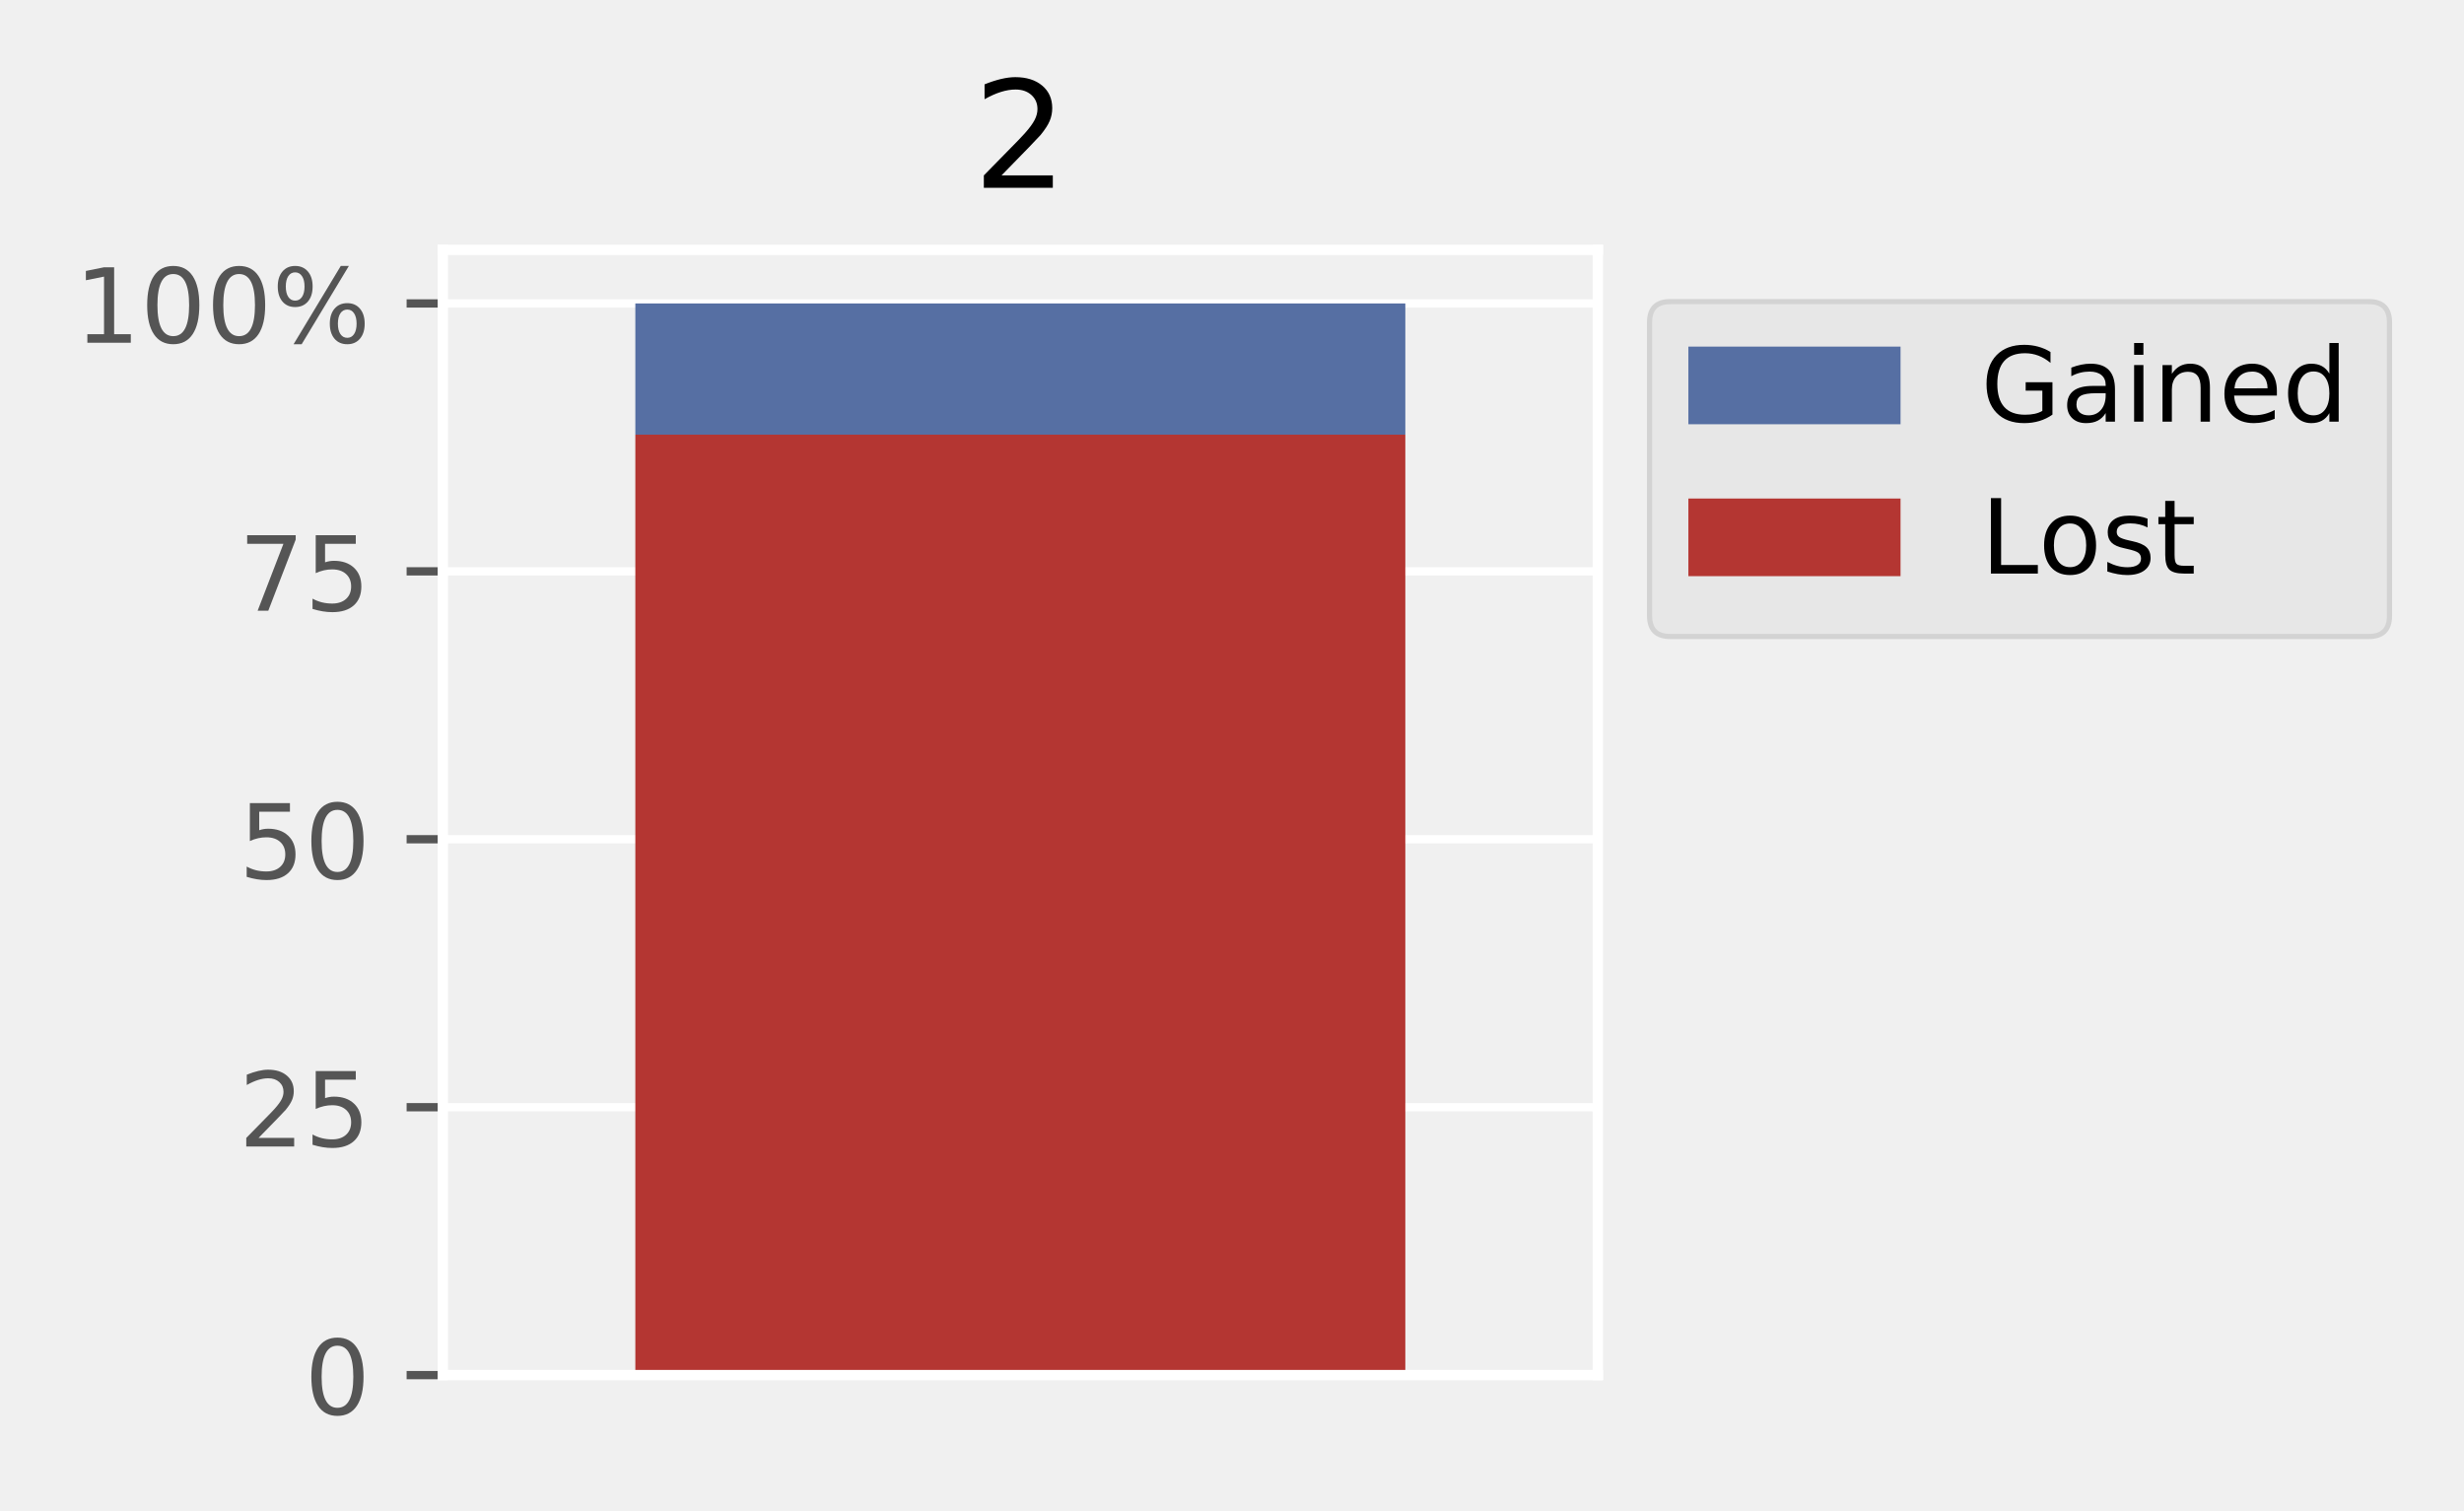
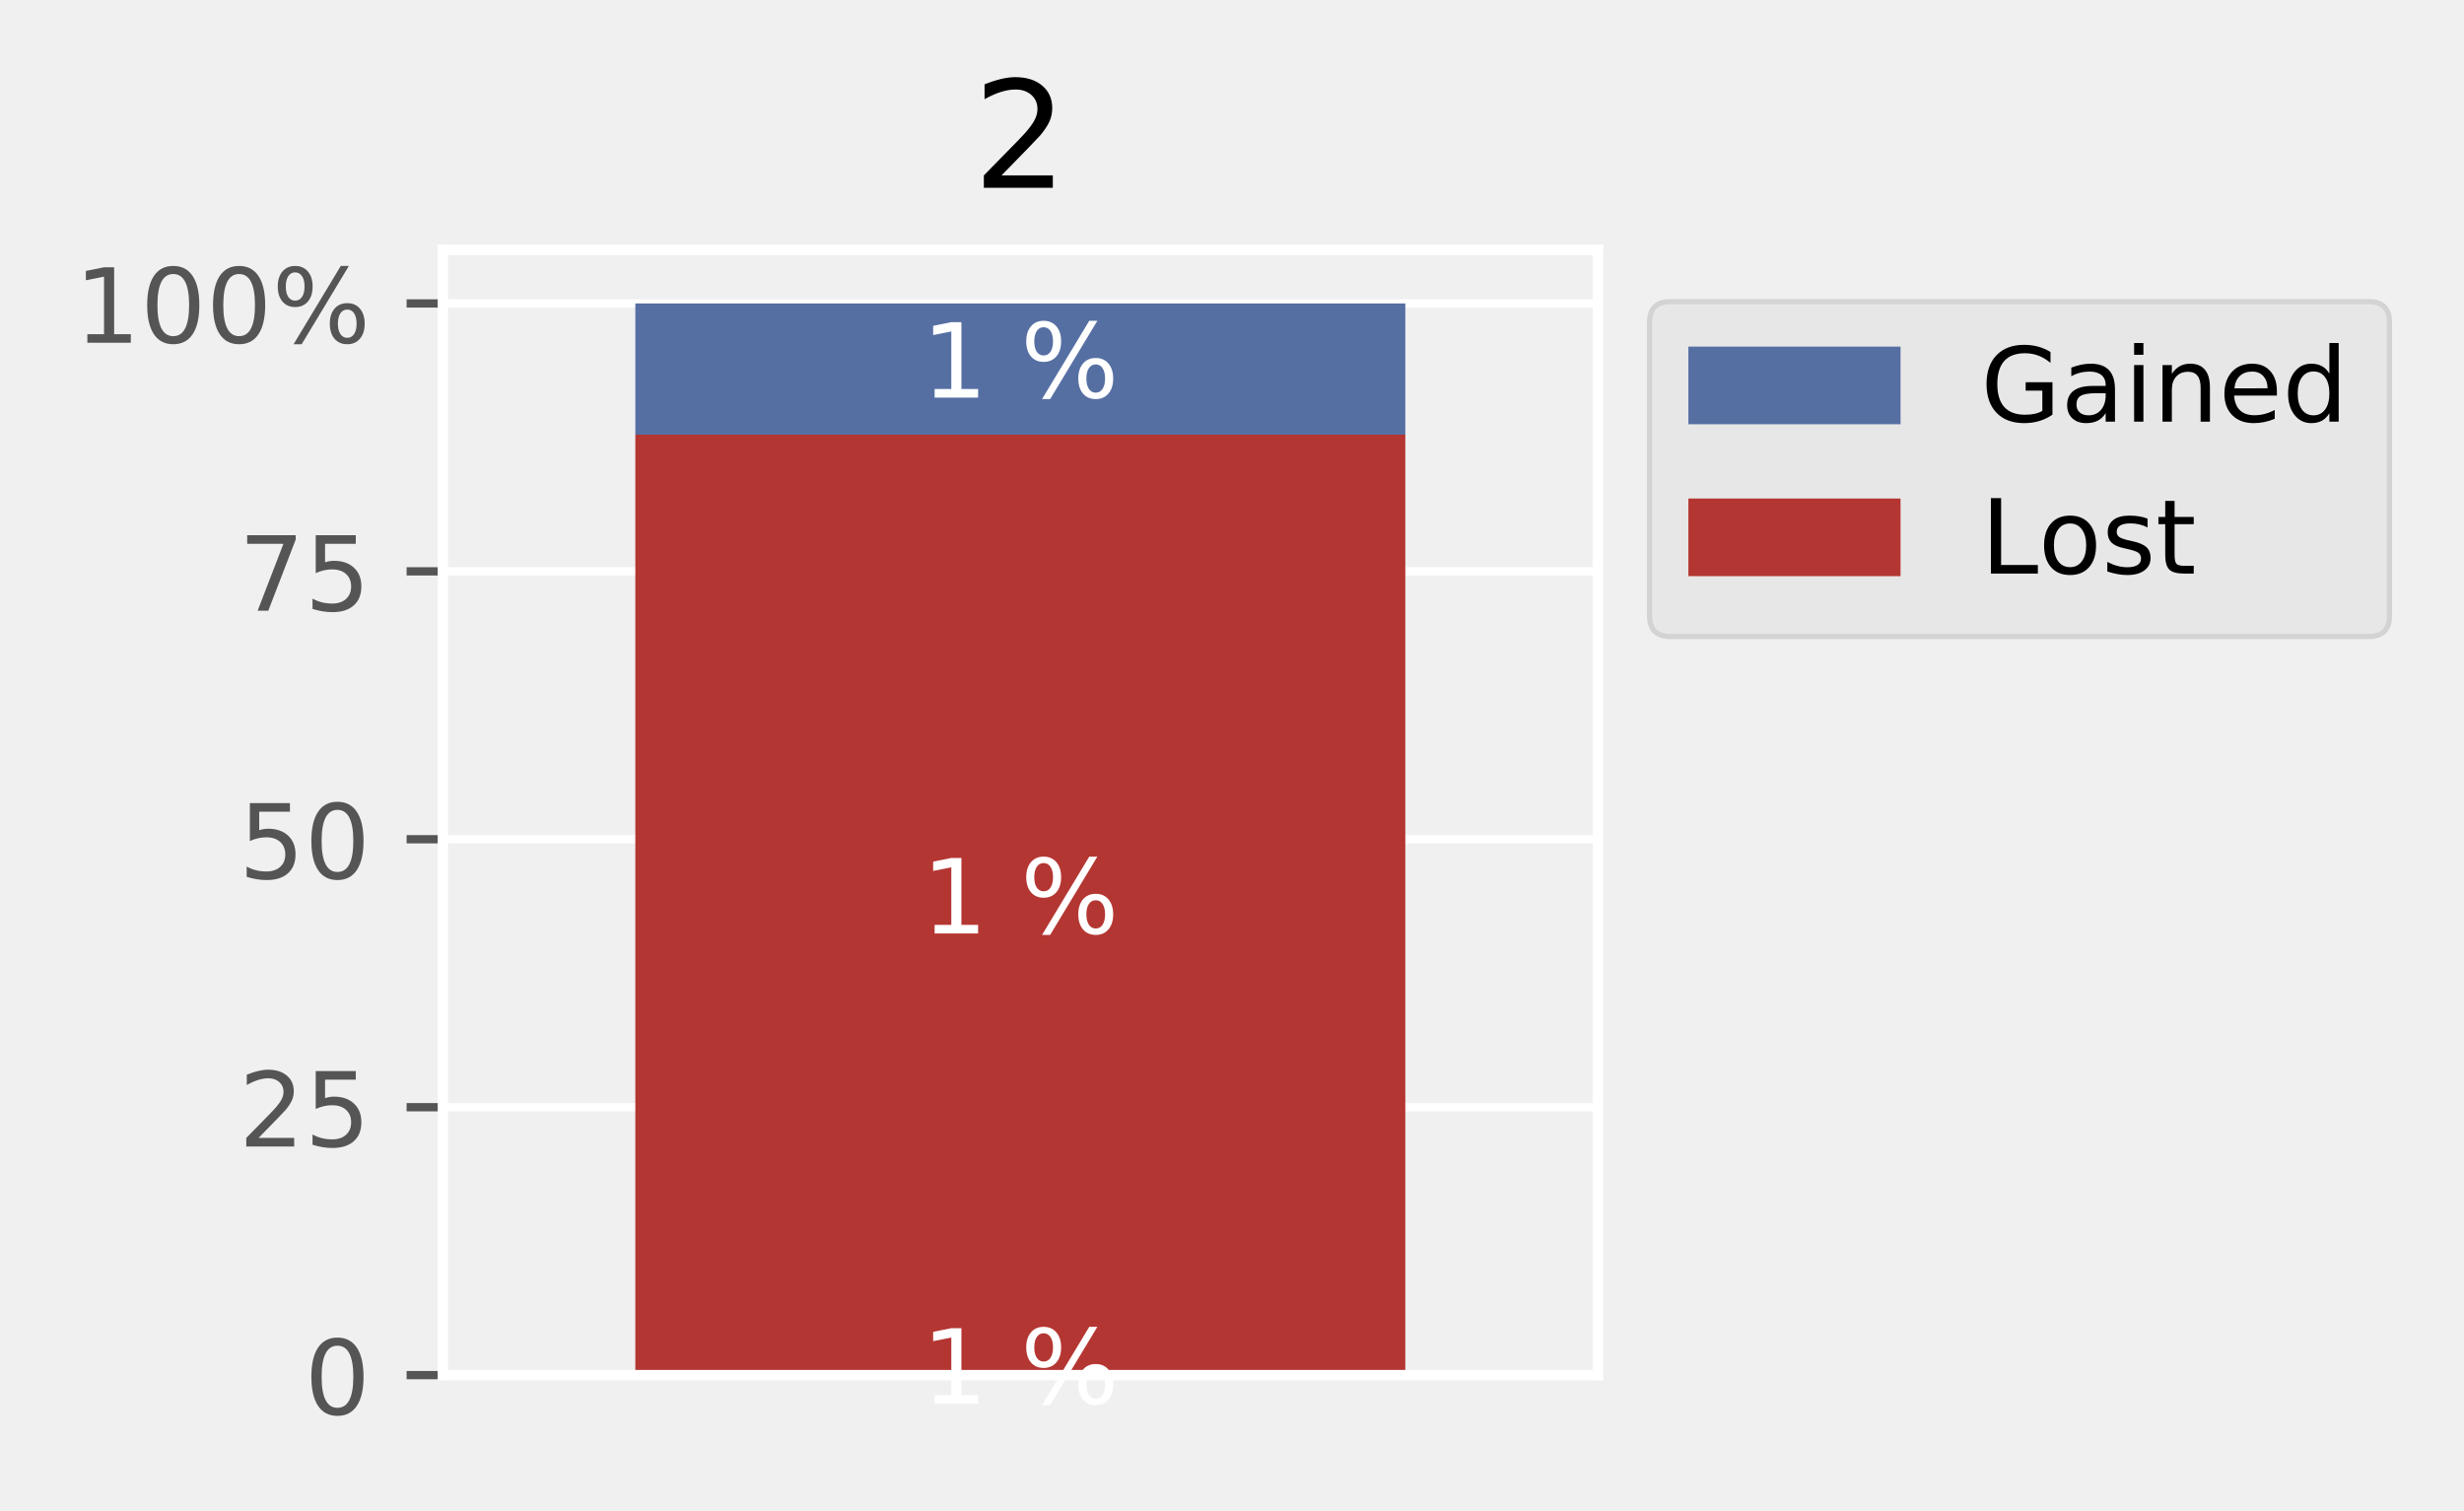
<svg xmlns="http://www.w3.org/2000/svg" xmlns:xlink="http://www.w3.org/1999/xlink" height="145.941pt" version="1.1" viewBox="0 0 238.083 145.941" width="238.083pt">
  <defs>
    <style type="text/css">
*{stroke-linecap:butt;stroke-linejoin:round;white-space:pre;}
  </style>
  </defs>
  <g id="figure_1">
    <g id="patch_1">
      <path d="M 0 145.941  L 238.083 145.941  L 238.083 0  L 0 0  z " style="fill:none;" />
    </g>
    <g id="axes_1">
      <g id="patch_2">
        <path d="M 42.789 132.862  L 154.389 132.862  L 154.389 24.142  L 42.789 24.142  z " style="fill:none;" />
      </g>
      <g id="matplotlib.axis_1" />
      <g id="matplotlib.axis_2">
        <g id="ytick_1">
          <g id="line2d_1">
-             <path clip-path="url(#pb6d675acc1)" d="M 42.789 132.862  L 154.389 132.862  " style="fill:none;stroke:#ffffff;stroke-linecap:square;stroke-width:0.8;" />
+             <path clip-path="url(#p931a82445c)" d="M 42.789 132.862  L 154.389 132.862  " style="fill:none;stroke:#ffffff;stroke-linecap:square;stroke-width:0.8;" />
          </g>
          <g id="line2d_2">
            <defs>
-               <path d="M 0 0  L -3.5 0  " id="m984813f74a" style="stroke:#555555;stroke-width:0.8;" />
-             </defs>
-             <g>
-               <use style="fill:#555555;stroke:#555555;stroke-width:0.8;" x="42.789" xlink:href="#m984813f74a" y="132.862" />
+               <path d="M 0 0  L -3.5 0  " id="m45ab8d28c2" style="stroke:#555555;stroke-width:0.8;" />
+             </defs>
+             <g>
+               <use style="fill:#555555;stroke:#555555;stroke-width:0.8;" x="42.789" xlink:href="#m45ab8d28c2" y="132.862" />
            </g>
          </g>
          <g id="text_1">
            <defs>
              <path d="M 31.781 66.406  Q 24.172 66.406 20.328 58.906  Q 16.5 51.422 16.5 36.375  Q 16.5 21.391 20.328 13.891  Q 24.172 6.391 31.781 6.391  Q 39.453 6.391 43.281 13.891  Q 47.125 21.391 47.125 36.375  Q 47.125 51.422 43.281 58.906  Q 39.453 66.406 31.781 66.406  z M 31.781 74.219  Q 44.047 74.219 50.516 64.516  Q 56.984 54.828 56.984 36.375  Q 56.984 17.969 50.516 8.266  Q 44.047 -1.422 31.781 -1.422  Q 19.531 -1.422 13.062 8.266  Q 6.594 17.969 6.594 36.375  Q 6.594 54.828 13.062 64.516  Q 19.531 74.219 31.781 74.219  z " id="DejaVuSans-48" />
            </defs>
            <g style="fill:#555555;" transform="translate(29.42656 136.661)scale(0.1 -0.1)">
              <use xlink:href="#DejaVuSans-48" />
            </g>
          </g>
        </g>
        <g id="ytick_2">
          <g id="line2d_3">
-             <path clip-path="url(#pb6d675acc1)" d="M 42.789 106.976  L 154.389 106.976  " style="fill:none;stroke:#ffffff;stroke-linecap:square;stroke-width:0.8;" />
+             <path clip-path="url(#p931a82445c)" d="M 42.789 106.976  L 154.389 106.976  " style="fill:none;stroke:#ffffff;stroke-linecap:square;stroke-width:0.8;" />
          </g>
          <g id="line2d_4">
            <g>
-               <use style="fill:#555555;stroke:#555555;stroke-width:0.8;" x="42.789" xlink:href="#m984813f74a" y="106.976" />
+               <use style="fill:#555555;stroke:#555555;stroke-width:0.8;" x="42.789" xlink:href="#m45ab8d28c2" y="106.976" />
            </g>
          </g>
          <g id="text_2">
            <defs>
              <path d="M 19.188 8.297  L 53.609 8.297  L 53.609 0  L 7.328 0  L 7.328 8.297  Q 12.938 14.109 22.625 23.891  Q 32.328 33.688 34.812 36.531  Q 39.547 41.844 41.422 45.531  Q 43.312 49.219 43.312 52.781  Q 43.312 58.594 39.234 62.25  Q 35.156 65.922 28.609 65.922  Q 23.969 65.922 18.812 64.312  Q 13.672 62.703 7.812 59.422  L 7.812 69.391  Q 13.766 71.781 18.938 73  Q 24.125 74.219 28.422 74.219  Q 39.75 74.219 46.484 68.547  Q 53.219 62.891 53.219 53.422  Q 53.219 48.922 51.531 44.891  Q 49.859 40.875 45.406 35.406  Q 44.188 33.984 37.641 27.219  Q 31.109 20.453 19.188 8.297  z " id="DejaVuSans-50" />
              <path d="M 10.797 72.906  L 49.516 72.906  L 49.516 64.594  L 19.828 64.594  L 19.828 46.734  Q 21.969 47.469 24.109 47.828  Q 26.266 48.188 28.422 48.188  Q 40.625 48.188 47.75 41.5  Q 54.891 34.812 54.891 23.391  Q 54.891 11.625 47.562 5.094  Q 40.234 -1.422 26.906 -1.422  Q 22.312 -1.422 17.547 -0.641  Q 12.797 0.141 7.719 1.703  L 7.719 11.625  Q 12.109 9.234 16.797 8.062  Q 21.484 6.891 26.703 6.891  Q 35.156 6.891 40.078 11.328  Q 45.016 15.766 45.016 23.391  Q 45.016 31 40.078 35.438  Q 35.156 39.891 26.703 39.891  Q 22.75 39.891 18.812 39.016  Q 14.891 38.141 10.797 36.281  z " id="DejaVuSans-53" />
            </defs>
            <g style="fill:#555555;" transform="translate(23.06406 110.7753)scale(0.1 -0.1)">
              <use xlink:href="#DejaVuSans-50" />
              <use x="63.623" xlink:href="#DejaVuSans-53" />
            </g>
          </g>
        </g>
        <g id="ytick_3">
          <g id="line2d_5">
-             <path clip-path="url(#pb6d675acc1)" d="M 42.789 81.09  L 154.389 81.09  " style="fill:none;stroke:#ffffff;stroke-linecap:square;stroke-width:0.8;" />
+             <path clip-path="url(#p931a82445c)" d="M 42.789 81.09  L 154.389 81.09  " style="fill:none;stroke:#ffffff;stroke-linecap:square;stroke-width:0.8;" />
          </g>
          <g id="line2d_6">
            <g>
-               <use style="fill:#555555;stroke:#555555;stroke-width:0.8;" x="42.789" xlink:href="#m984813f74a" y="81.09" />
+               <use style="fill:#555555;stroke:#555555;stroke-width:0.8;" x="42.789" xlink:href="#m45ab8d28c2" y="81.09" />
            </g>
          </g>
          <g id="text_3">
            <g style="fill:#555555;" transform="translate(23.06406 84.88954)scale(0.1 -0.1)">
              <use xlink:href="#DejaVuSans-53" />
              <use x="63.623" xlink:href="#DejaVuSans-48" />
            </g>
          </g>
        </g>
        <g id="ytick_4">
          <g id="line2d_7">
-             <path clip-path="url(#pb6d675acc1)" d="M 42.789 55.205  L 154.389 55.205  " style="fill:none;stroke:#ffffff;stroke-linecap:square;stroke-width:0.8;" />
+             <path clip-path="url(#p931a82445c)" d="M 42.789 55.205  L 154.389 55.205  " style="fill:none;stroke:#ffffff;stroke-linecap:square;stroke-width:0.8;" />
          </g>
          <g id="line2d_8">
            <g>
-               <use style="fill:#555555;stroke:#555555;stroke-width:0.8;" x="42.789" xlink:href="#m984813f74a" y="55.205" />
+               <use style="fill:#555555;stroke:#555555;stroke-width:0.8;" x="42.789" xlink:href="#m45ab8d28c2" y="55.205" />
            </g>
          </g>
          <g id="text_4">
            <defs>
              <path d="M 8.203 72.906  L 55.078 72.906  L 55.078 68.703  L 28.609 0  L 18.312 0  L 43.219 64.594  L 8.203 64.594  z " id="DejaVuSans-55" />
            </defs>
            <g style="fill:#555555;" transform="translate(23.06406 59.00383)scale(0.1 -0.1)">
              <use xlink:href="#DejaVuSans-55" />
              <use x="63.623" xlink:href="#DejaVuSans-53" />
            </g>
          </g>
        </g>
        <g id="ytick_5">
          <g id="line2d_9">
-             <path clip-path="url(#pb6d675acc1)" d="M 42.789 29.319  L 154.389 29.319  " style="fill:none;stroke:#ffffff;stroke-linecap:square;stroke-width:0.8;" />
+             <path clip-path="url(#p931a82445c)" d="M 42.789 29.319  L 154.389 29.319  " style="fill:none;stroke:#ffffff;stroke-linecap:square;stroke-width:0.8;" />
          </g>
          <g id="line2d_10">
            <g>
-               <use style="fill:#555555;stroke:#555555;stroke-width:0.8;" x="42.789" xlink:href="#m984813f74a" y="29.319" />
+               <use style="fill:#555555;stroke:#555555;stroke-width:0.8;" x="42.789" xlink:href="#m45ab8d28c2" y="29.319" />
            </g>
          </g>
          <g id="text_5">
            <defs>
              <path d="M 12.406 8.297  L 28.516 8.297  L 28.516 63.922  L 10.984 60.406  L 10.984 69.391  L 28.422 72.906  L 38.281 72.906  L 38.281 8.297  L 54.391 8.297  L 54.391 0  L 12.406 0  z " id="DejaVuSans-49" />
              <path d="M 72.703 32.078  Q 68.453 32.078 66.031 28.469  Q 63.625 24.859 63.625 18.406  Q 63.625 12.062 66.031 8.422  Q 68.453 4.781 72.703 4.781  Q 76.859 4.781 79.266 8.422  Q 81.688 12.062 81.688 18.406  Q 81.688 24.812 79.266 28.438  Q 76.859 32.078 72.703 32.078  z M 72.703 38.281  Q 80.422 38.281 84.953 32.906  Q 89.5 27.547 89.5 18.406  Q 89.5 9.281 84.938 3.922  Q 80.375 -1.422 72.703 -1.422  Q 64.891 -1.422 60.344 3.922  Q 55.812 9.281 55.812 18.406  Q 55.812 27.594 60.375 32.938  Q 64.938 38.281 72.703 38.281  z M 22.312 68.016  Q 18.109 68.016 15.688 64.375  Q 13.281 60.75 13.281 54.391  Q 13.281 47.953 15.672 44.328  Q 18.062 40.719 22.312 40.719  Q 26.562 40.719 28.969 44.328  Q 31.391 47.953 31.391 54.391  Q 31.391 60.688 28.953 64.344  Q 26.516 68.016 22.312 68.016  z M 66.406 74.219  L 74.219 74.219  L 28.609 -1.422  L 20.797 -1.422  z M 22.312 74.219  Q 30.031 74.219 34.609 68.875  Q 39.203 63.531 39.203 54.391  Q 39.203 45.172 34.641 39.844  Q 30.078 34.516 22.312 34.516  Q 14.547 34.516 10.031 39.859  Q 5.516 45.219 5.516 54.391  Q 5.516 63.484 10.047 68.844  Q 14.594 74.219 22.312 74.219  z " id="DejaVuSans-37" />
            </defs>
            <g style="fill:#555555;" transform="translate(7.2 33.11811)scale(0.1 -0.1)">
              <use xlink:href="#DejaVuSans-49" />
              <use x="63.623" xlink:href="#DejaVuSans-48" />
              <use x="127.246" xlink:href="#DejaVuSans-48" />
              <use x="190.869" xlink:href="#DejaVuSans-37" />
            </g>
          </g>
        </g>
      </g>
      <g id="patch_3">
-         <path clip-path="url(#pb6d675acc1)" d="M 61.389 132.862  L 135.789 132.862  L 135.789 132.862  L 61.389 132.862  z " style="fill:#566fa3;" />
+         <path clip-path="url(#p931a82445c)" d="M 61.389 132.862  L 135.789 132.862  L 135.789 132.862  L 61.389 132.862  z " style="fill:#566fa3;" />
      </g>
      <g id="patch_4">
-         <path clip-path="url(#pb6d675acc1)" d="M 61.389 132.862  L 135.789 132.862  L 135.789 41.998  L 61.389 41.998  z " style="fill:#b43632;" />
+         <path clip-path="url(#p931a82445c)" d="M 61.389 132.862  L 135.789 132.862  L 135.789 41.998  L 61.389 41.998  z " style="fill:#b43632;" />
      </g>
      <g id="patch_5">
-         <path clip-path="url(#pb6d675acc1)" d="M 61.389 41.998  L 135.789 41.998  L 135.789 29.319  L 61.389 29.319  z " style="fill:#566fa3;" />
+         <path clip-path="url(#p931a82445c)" d="M 61.389 41.998  L 135.789 41.998  L 135.789 29.319  L 61.389 29.319  z " style="fill:#566fa3;" />
      </g>
      <g id="patch_6">
        <path d="M 42.789 132.862  L 42.789 24.142  " style="fill:none;stroke:#ffffff;stroke-linecap:square;stroke-linejoin:miter;" />
      </g>
      <g id="patch_7">
        <path d="M 154.389 132.862  L 154.389 24.142  " style="fill:none;stroke:#ffffff;stroke-linecap:square;stroke-linejoin:miter;" />
      </g>
      <g id="patch_8">
        <path d="M 42.789 132.862  L 154.389 132.862  " style="fill:none;stroke:#ffffff;stroke-linecap:square;stroke-linejoin:miter;" />
      </g>
      <g id="patch_9">
        <path d="M 42.789 24.142  L 154.389 24.142  " style="fill:none;stroke:#ffffff;stroke-linecap:square;stroke-linejoin:miter;" />
      </g>
      <g id="text_6">
+         <defs>
+           <path id="DejaVuSans-32" />
+         </defs>
+         <g style="fill:#ffffff;" transform="translate(89.06797 135.6211)scale(0.1 -0.1)">
+           <use xlink:href="#DejaVuSans-49" />
+           <use x="63.623" xlink:href="#DejaVuSans-32" />
+           <use x="95.41" xlink:href="#DejaVuSans-37" />
+         </g>
+       </g>
+       <g id="text_7">
+         <g style="fill:#ffffff;" transform="translate(89.06797 90.18905)scale(0.1 -0.1)">
+           <use xlink:href="#DejaVuSans-49" />
+           <use x="63.623" xlink:href="#DejaVuSans-32" />
+           <use x="95.41" xlink:href="#DejaVuSans-37" />
+         </g>
+       </g>
+       <g id="text_8">
+         <g style="fill:#ffffff;" transform="translate(89.06797 38.41763)scale(0.1 -0.1)">
+           <use xlink:href="#DejaVuSans-49" />
+           <use x="63.623" xlink:href="#DejaVuSans-32" />
+           <use x="95.41" xlink:href="#DejaVuSans-37" />
+         </g>
+       </g>
+       <g id="text_9">
        <g transform="translate(94.00806 18.14175)scale(0.144 -0.144)">
          <use xlink:href="#DejaVuSans-50" />
        </g>
      </g>
      <g id="legend_1">
        <g id="patch_10">
          <path d="M 161.389 61.498  L 228.883 61.498  Q 230.883 61.498 230.883 59.498  L 230.883 31.142  Q 230.883 29.142 228.883 29.142  L 161.389 29.142  Q 159.389 29.142 159.389 31.142  L 159.389 59.498  Q 159.389 61.498 161.389 61.498  z " style="fill:#e5e5e5;opacity:0.8;stroke:#cccccc;stroke-linejoin:miter;stroke-width:0.5;" />
        </g>
        <g id="patch_11">
          <path d="M 163.389 40.74  L 183.389 40.74  L 183.389 33.74  L 163.389 33.74  z " style="fill:#566fa3;stroke:#566fa3;stroke-linejoin:miter;stroke-width:0.5;" />
        </g>
-         <g id="text_7">
+         <g id="text_10">
          <defs>
            <path d="M 59.516 10.406  L 59.516 29.984  L 43.406 29.984  L 43.406 38.094  L 69.281 38.094  L 69.281 6.781  Q 63.578 2.734 56.688 0.656  Q 49.812 -1.422 42 -1.422  Q 24.906 -1.422 15.25 8.562  Q 5.609 18.562 5.609 36.375  Q 5.609 54.25 15.25 64.234  Q 24.906 74.219 42 74.219  Q 49.125 74.219 55.547 72.453  Q 61.969 70.703 67.391 67.281  L 67.391 56.781  Q 61.922 61.422 55.766 63.766  Q 49.609 66.109 42.828 66.109  Q 29.438 66.109 22.719 58.641  Q 16.016 51.172 16.016 36.375  Q 16.016 21.625 22.719 14.156  Q 29.438 6.688 42.828 6.688  Q 48.047 6.688 52.141 7.594  Q 56.25 8.5 59.516 10.406  z " id="DejaVuSans-71" />
            <path d="M 34.281 27.484  Q 23.391 27.484 19.188 25  Q 14.984 22.516 14.984 16.5  Q 14.984 11.719 18.141 8.906  Q 21.297 6.109 26.703 6.109  Q 34.188 6.109 38.703 11.406  Q 43.219 16.703 43.219 25.484  L 43.219 27.484  z M 52.203 31.203  L 52.203 0  L 43.219 0  L 43.219 8.297  Q 40.141 3.328 35.547 0.953  Q 30.953 -1.422 24.312 -1.422  Q 15.922 -1.422 10.953 3.297  Q 6 8.016 6 15.922  Q 6 25.141 12.172 29.828  Q 18.359 34.516 30.609 34.516  L 43.219 34.516  L 43.219 35.406  Q 43.219 41.609 39.141 45  Q 35.062 48.391 27.688 48.391  Q 23 48.391 18.547 47.266  Q 14.109 46.141 10.016 43.891  L 10.016 52.203  Q 14.938 54.109 19.578 55.047  Q 24.219 56 28.609 56  Q 40.484 56 46.344 49.844  Q 52.203 43.703 52.203 31.203  z " id="DejaVuSans-97" />
            <path d="M 9.422 54.688  L 18.406 54.688  L 18.406 0  L 9.422 0  z M 9.422 75.984  L 18.406 75.984  L 18.406 64.594  L 9.422 64.594  z " id="DejaVuSans-105" />
            <path d="M 54.891 33.016  L 54.891 0  L 45.906 0  L 45.906 32.719  Q 45.906 40.484 42.875 44.328  Q 39.844 48.188 33.797 48.188  Q 26.516 48.188 22.312 43.547  Q 18.109 38.922 18.109 30.906  L 18.109 0  L 9.078 0  L 9.078 54.688  L 18.109 54.688  L 18.109 46.188  Q 21.344 51.125 25.703 53.562  Q 30.078 56 35.797 56  Q 45.219 56 50.047 50.172  Q 54.891 44.344 54.891 33.016  z " id="DejaVuSans-110" />
            <path d="M 56.203 29.594  L 56.203 25.203  L 14.891 25.203  Q 15.484 15.922 20.484 11.062  Q 25.484 6.203 34.422 6.203  Q 39.594 6.203 44.453 7.469  Q 49.312 8.734 54.109 11.281  L 54.109 2.781  Q 49.266 0.734 44.188 -0.344  Q 39.109 -1.422 33.891 -1.422  Q 20.797 -1.422 13.156 6.188  Q 5.516 13.812 5.516 26.812  Q 5.516 40.234 12.766 48.109  Q 20.016 56 32.328 56  Q 43.359 56 49.781 48.891  Q 56.203 41.797 56.203 29.594  z M 47.219 32.234  Q 47.125 39.594 43.094 43.984  Q 39.062 48.391 32.422 48.391  Q 24.906 48.391 20.391 44.141  Q 15.875 39.891 15.188 32.172  z " id="DejaVuSans-101" />
            <path d="M 45.406 46.391  L 45.406 75.984  L 54.391 75.984  L 54.391 0  L 45.406 0  L 45.406 8.203  Q 42.578 3.328 38.25 0.953  Q 33.938 -1.422 27.875 -1.422  Q 17.969 -1.422 11.734 6.484  Q 5.516 14.406 5.516 27.297  Q 5.516 40.188 11.734 48.094  Q 17.969 56 27.875 56  Q 33.938 56 38.25 53.625  Q 42.578 51.266 45.406 46.391  z M 14.797 27.297  Q 14.797 17.391 18.875 11.75  Q 22.953 6.109 30.078 6.109  Q 37.203 6.109 41.297 11.75  Q 45.406 17.391 45.406 27.297  Q 45.406 37.203 41.297 42.844  Q 37.203 48.484 30.078 48.484  Q 22.953 48.484 18.875 42.844  Q 14.797 37.203 14.797 27.297  z " id="DejaVuSans-100" />
          </defs>
          <g transform="translate(191.3891 40.74019)scale(0.1 -0.1)">
            <use xlink:href="#DejaVuSans-71" />
            <use x="77.49" xlink:href="#DejaVuSans-97" />
            <use x="138.77" xlink:href="#DejaVuSans-105" />
            <use x="166.553" xlink:href="#DejaVuSans-110" />
            <use x="229.932" xlink:href="#DejaVuSans-101" />
            <use x="291.455" xlink:href="#DejaVuSans-100" />
          </g>
        </g>
        <g id="patch_12">
          <path d="M 163.389 55.418  L 183.389 55.418  L 183.389 48.418  L 163.389 48.418  z " style="fill:#b43632;stroke:#b43632;stroke-linejoin:miter;stroke-width:0.5;" />
        </g>
-         <g id="text_8">
+         <g id="text_11">
          <defs>
            <path d="M 9.812 72.906  L 19.672 72.906  L 19.672 8.297  L 55.172 8.297  L 55.172 0  L 9.812 0  z " id="DejaVuSans-76" />
            <path d="M 30.609 48.391  Q 23.391 48.391 19.188 42.75  Q 14.984 37.109 14.984 27.297  Q 14.984 17.484 19.156 11.844  Q 23.344 6.203 30.609 6.203  Q 37.797 6.203 41.984 11.859  Q 46.188 17.531 46.188 27.297  Q 46.188 37.016 41.984 42.703  Q 37.797 48.391 30.609 48.391  z M 30.609 56  Q 42.328 56 49.016 48.375  Q 55.719 40.766 55.719 27.297  Q 55.719 13.875 49.016 6.219  Q 42.328 -1.422 30.609 -1.422  Q 18.844 -1.422 12.172 6.219  Q 5.516 13.875 5.516 27.297  Q 5.516 40.766 12.172 48.375  Q 18.844 56 30.609 56  z " id="DejaVuSans-111" />
            <path d="M 44.281 53.078  L 44.281 44.578  Q 40.484 46.531 36.375 47.5  Q 32.281 48.484 27.875 48.484  Q 21.188 48.484 17.844 46.438  Q 14.5 44.391 14.5 40.281  Q 14.5 37.156 16.891 35.375  Q 19.281 33.594 26.516 31.984  L 29.594 31.297  Q 39.156 29.25 43.188 25.516  Q 47.219 21.781 47.219 15.094  Q 47.219 7.469 41.188 3.016  Q 35.156 -1.422 24.609 -1.422  Q 20.219 -1.422 15.453 -0.562  Q 10.688 0.297 5.422 2  L 5.422 11.281  Q 10.406 8.688 15.234 7.391  Q 20.062 6.109 24.812 6.109  Q 31.156 6.109 34.562 8.281  Q 37.984 10.453 37.984 14.406  Q 37.984 18.062 35.516 20.016  Q 33.062 21.969 24.703 23.781  L 21.578 24.516  Q 13.234 26.266 9.516 29.906  Q 5.812 33.547 5.812 39.891  Q 5.812 47.609 11.281 51.797  Q 16.75 56 26.812 56  Q 31.781 56 36.172 55.266  Q 40.578 54.547 44.281 53.078  z " id="DejaVuSans-115" />
            <path d="M 18.312 70.219  L 18.312 54.688  L 36.812 54.688  L 36.812 47.703  L 18.312 47.703  L 18.312 18.016  Q 18.312 11.328 20.141 9.422  Q 21.969 7.516 27.594 7.516  L 36.812 7.516  L 36.812 0  L 27.594 0  Q 17.188 0 13.234 3.875  Q 9.281 7.766 9.281 18.016  L 9.281 47.703  L 2.688 47.703  L 2.688 54.688  L 9.281 54.688  L 9.281 70.219  z " id="DejaVuSans-116" />
          </defs>
          <g transform="translate(191.3891 55.41831)scale(0.1 -0.1)">
            <use xlink:href="#DejaVuSans-76" />
            <use x="55.697" xlink:href="#DejaVuSans-111" />
            <use x="116.879" xlink:href="#DejaVuSans-115" />
            <use x="168.979" xlink:href="#DejaVuSans-116" />
          </g>
        </g>
      </g>
    </g>
  </g>
  <defs>
-     <clipPath id="pb6d675acc1">
+     <clipPath id="p931a82445c">
      <rect height="108.72" width="111.6" x="42.789" y="24.142" />
    </clipPath>
  </defs>
</svg>
